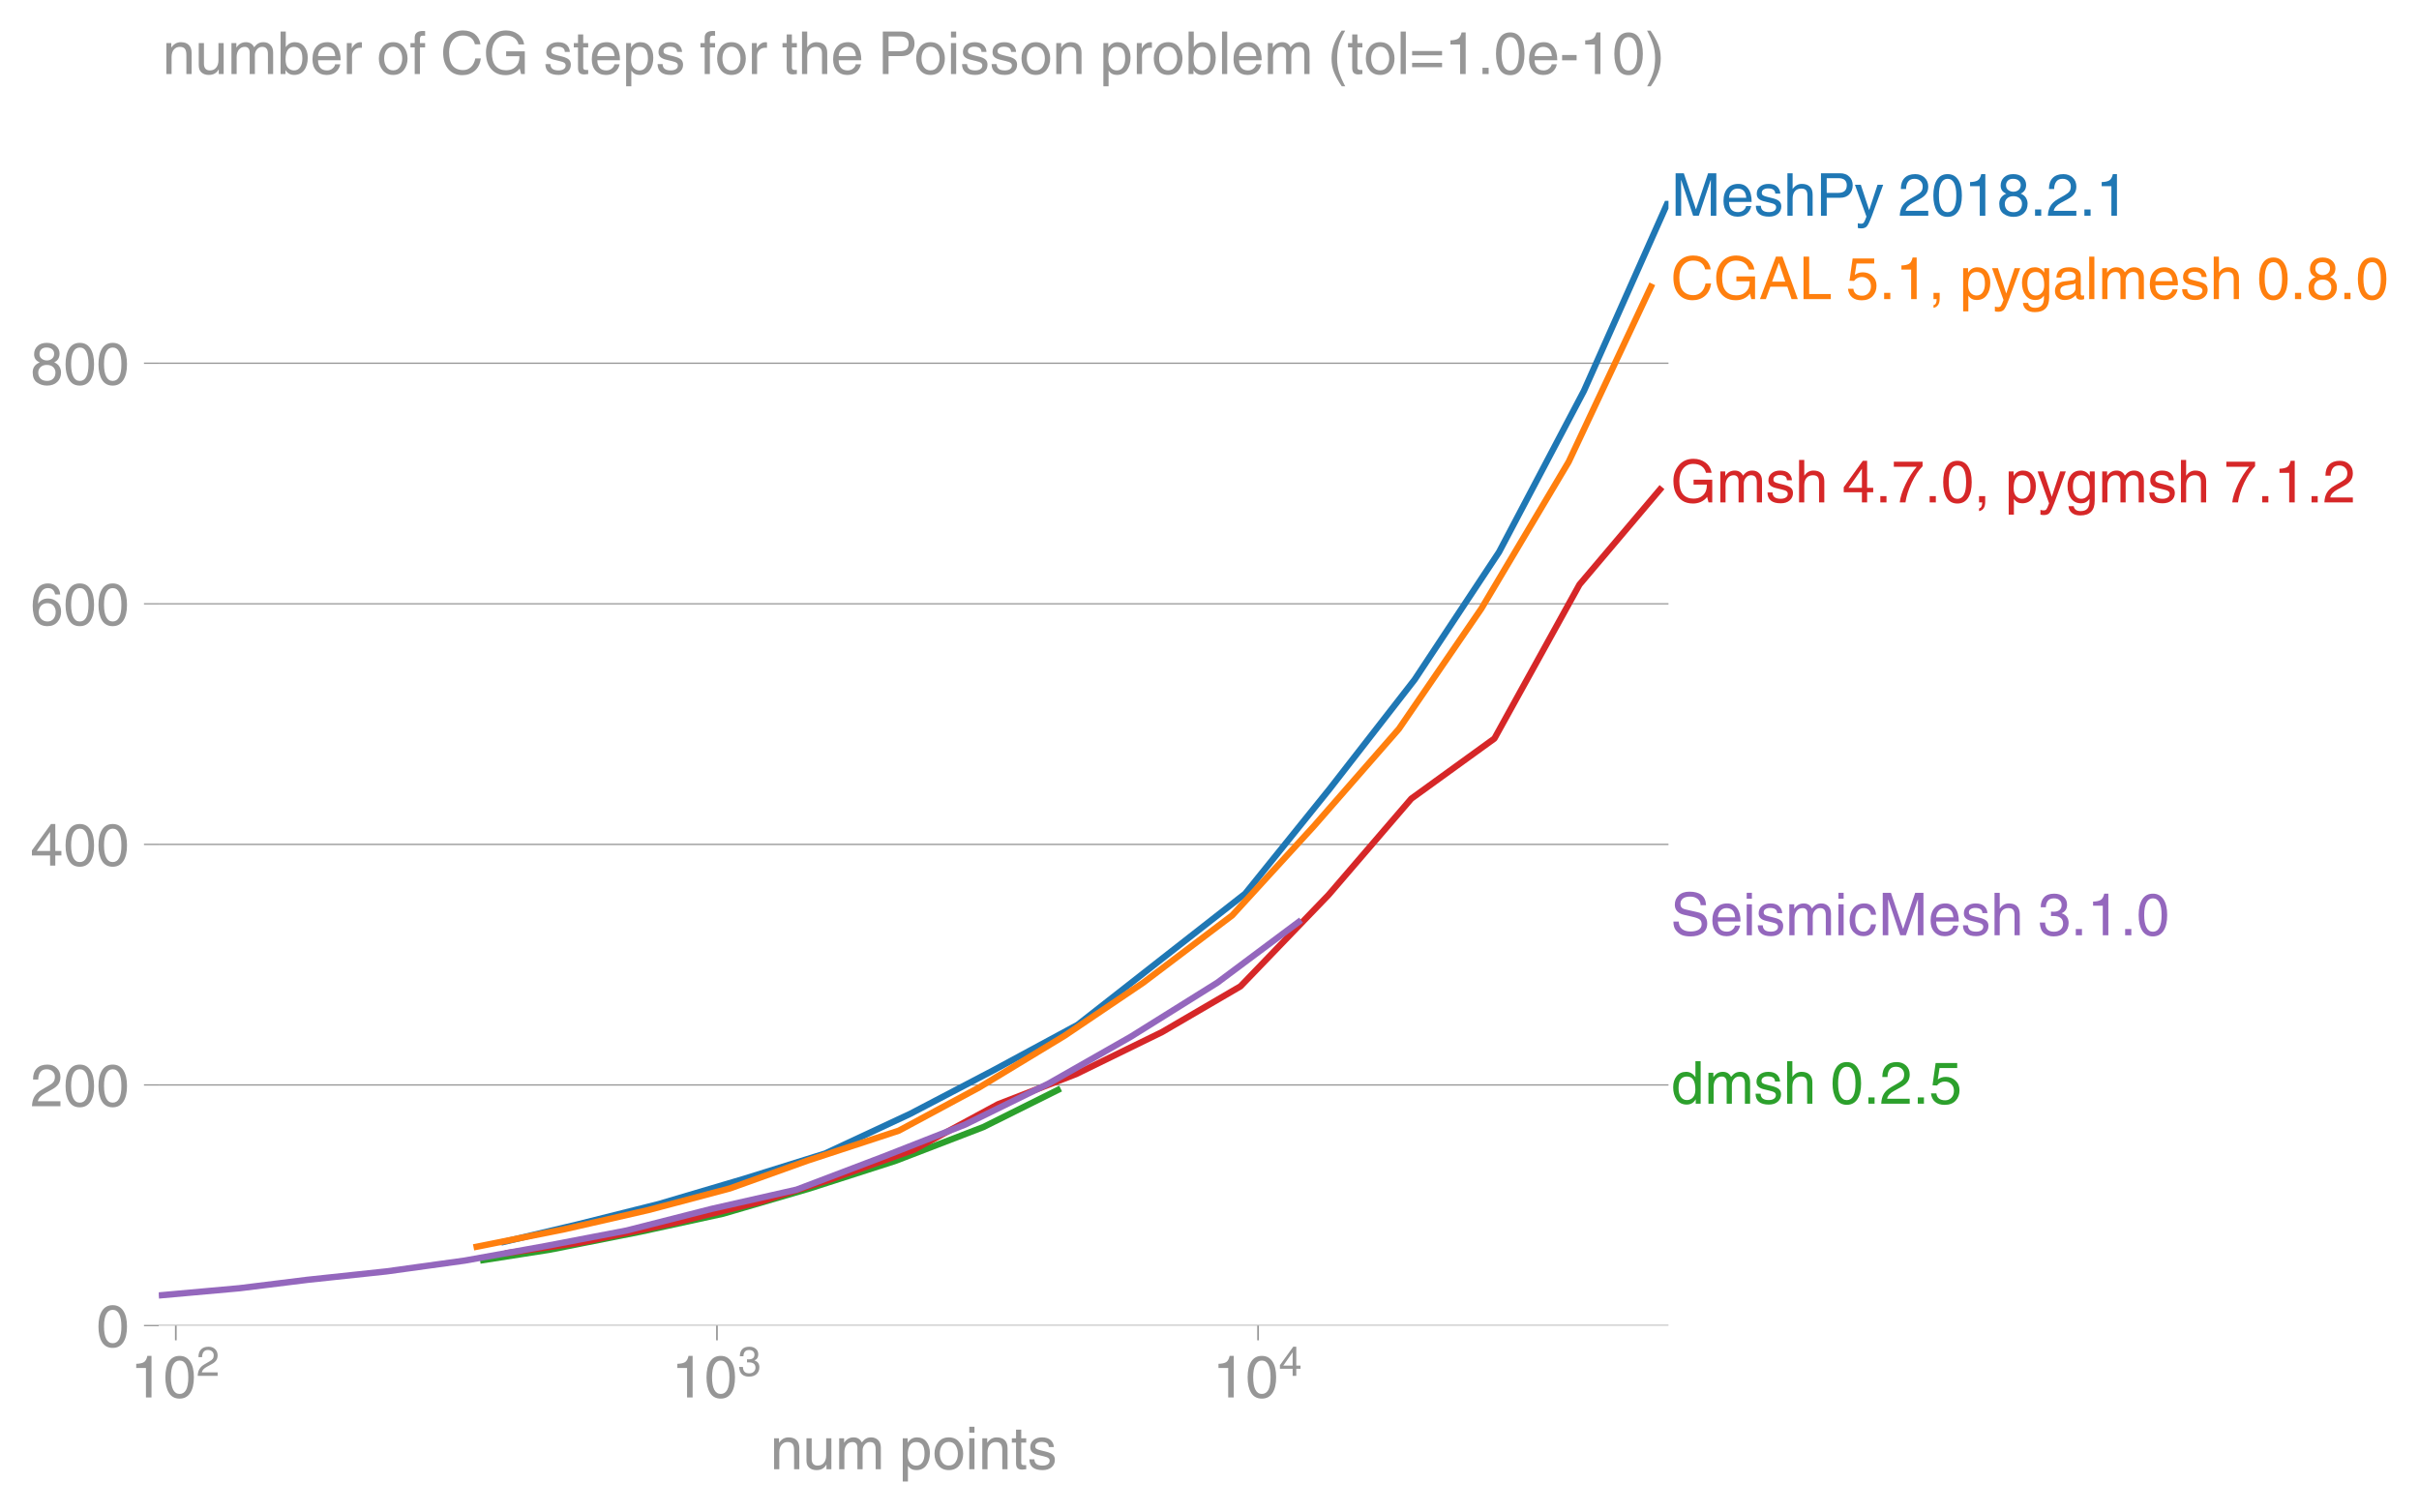
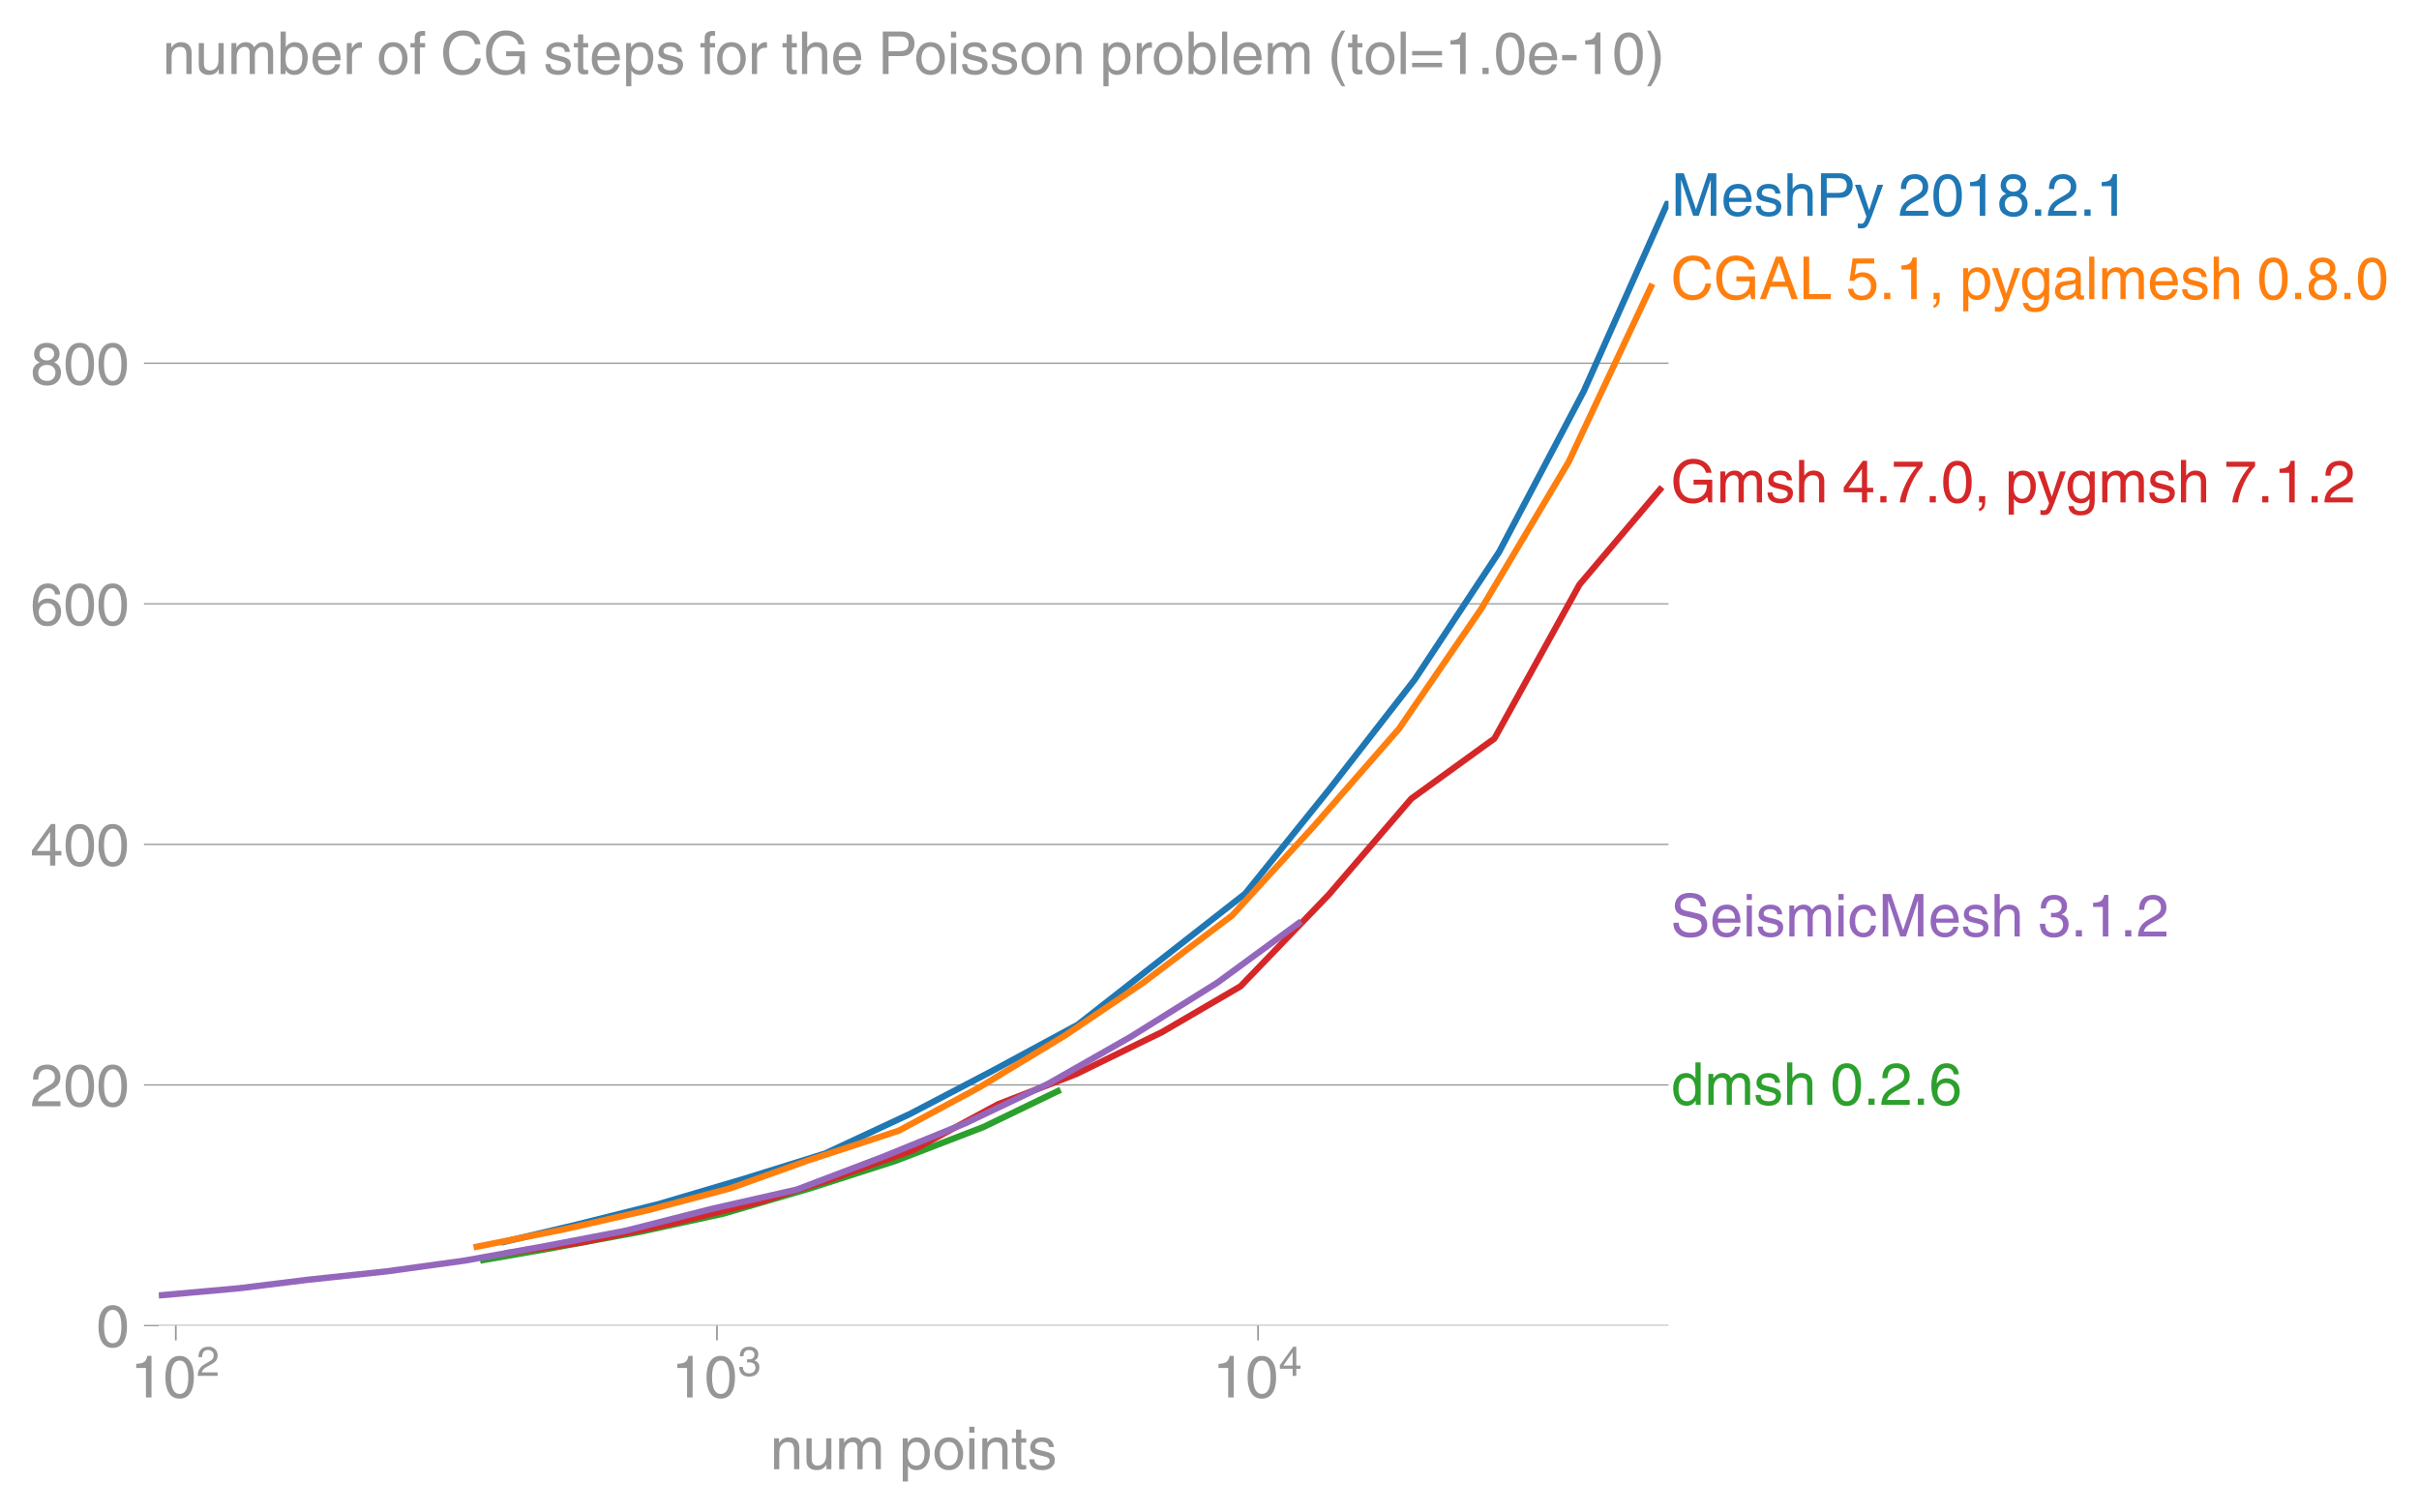
<svg xmlns="http://www.w3.org/2000/svg" xmlns:xlink="http://www.w3.org/1999/xlink" height="476.965" viewBox="0 0 572.211 357.724" width="762.948">
  <defs>
    <style>*{stroke-linecap:butt;stroke-linejoin:round}</style>
  </defs>
  <g id="figure_1">
    <path d="M0 357.724h572.211V0H0z" fill="none" id="patch_1" />
    <g id="axes_1">
      <path d="M37.556 313.628h357.12V47.516H37.556z" fill="none" id="patch_2" />
      <g id="matplotlib.axis_1">
        <g id="xtick_1">
          <g id="line2d_1">
            <defs>
-               <path d="M0 0v3.5" id="m627e056027" stroke="#969696" stroke-width=".4" />
-             </defs>
-             <use x="41.59" xlink:href="#m627e056027" y="313.628" fill="#969696" stroke="#969696" stroke-width=".4" />
+               <path d="M0 0v3.5" id="me137a6d085" stroke="#969696" stroke-width=".4" />
+             </defs>
+             <use x="41.59" xlink:href="#me137a6d085" y="313.628" fill="#969696" stroke="#969696" stroke-width=".4" />
          </g>
          <g transform="matrix(.14 0 0 -.14 30.81 330.678)" fill="#969696" id="text_1">
            <defs>
              <path d="M35.89 0h-9.374v49.906H10.109v6.985q8.594.28 12.782 2.75Q27.094 62.109 29 70.313h6.89z" id="HelveticaWorld-Regular-49" />
              <path d="M42.484 34.188q0 14.109-3.734 21.156-3.734 7.062-10.969 7.062-7.078 0-10.89-7.062-3.797-7.047-3.797-21.157 0-13.671 3.75-20.937Q20.609 6 27.78 6q7.235 0 10.969 7 3.734 7.016 3.734 21.188zm9.422 0q0-17.297-6.25-26.704-6.25-9.39-17.875-9.39-12.062 0-18.062 9.734-6 9.75-6 26.36 0 17.03 6.14 26.578 6.157 9.547 17.922 9.547 11.625 0 17.875-9.5t6.25-26.626z" id="HelveticaWorld-Regular-48" />
              <path d="M4.39 45.125q0 12.39 6.391 18.781 6.406 6.407 17.938 6.407 9.656 0 15.812-5.86 6.157-5.86 6.157-15.14 0-7.22-3.547-12.188-3.532-4.953-10.422-8.703l-12.11-6.64Q13.922 15.921 12.5 8.296h38.188V0H2.593q.39 9.906 4.297 16.5 3.906 6.594 12.203 11.375l12.593 7.328q5.032 2.89 7.329 5.984 2.297 3.094 2.297 8.516 0 5.375-3.766 9.031-3.75 3.672-10.156 3.672-7.078 0-10.594-4.672-3.516-4.656-3.61-12.609z" id="HelveticaWorld-Regular-50" />
            </defs>
            <use transform="translate(0 .173)" xlink:href="#HelveticaWorld-Regular-49" />
            <use transform="translate(55.615 .173)" xlink:href="#HelveticaWorld-Regular-48" />
            <use transform="matrix(.7 0 0 .7 112.146 36.781)" xlink:href="#HelveticaWorld-Regular-50" />
          </g>
        </g>
        <g id="xtick_2">
-           <use x="169.593" xlink:href="#m627e056027" y="313.628" fill="#969696" stroke="#969696" stroke-width=".4" id="line2d_2" />
+           <use x="169.593" xlink:href="#me137a6d085" y="313.628" fill="#969696" stroke="#969696" stroke-width=".4" id="line2d_2" />
          <g transform="matrix(.14 0 0 -.14 158.813 330.678)" fill="#969696" id="text_2">
            <defs>
              <path d="M22.406 39.984q2.203-.187 4.594-.187 6.203 0 9.781 2.86 3.594 2.859 3.594 8.656 0 4.687-3.344 7.89-3.343 3.203-9.64 3.203-6.985 0-10.235-4.11-3.234-4.093-3.437-10.983h-8.64q0 10.984 5.765 16.984 5.765 6.016 16.937 6.016 9.922 0 15.828-5.11 5.907-5.094 5.907-13.39 0-10.704-9.032-14.5v-.204q11.72-4 11.72-16.406 0-9.906-6.595-16.265-6.593-6.344-18.703-6.344-9.906 0-16.312 5.203Q4.204 8.5 3.422 21.484H12.5q.203-8.109 4-11.797Q20.313 6 27.484 6q6.938 0 11.141 3.86 4.203 3.859 4.203 9.718 0 6.406-4.016 9.672-4 3.266-12.39 3.266-2 0-4.016-.094z" id="HelveticaWorld-Regular-51" />
            </defs>
            <use transform="translate(0 .173)" xlink:href="#HelveticaWorld-Regular-49" />
            <use transform="translate(55.615 .173)" xlink:href="#HelveticaWorld-Regular-48" />
            <use transform="matrix(.7 0 0 .7 112.146 36.781)" xlink:href="#HelveticaWorld-Regular-51" />
          </g>
        </g>
        <g id="xtick_3">
-           <use x="297.596" xlink:href="#m627e056027" y="313.628" fill="#969696" stroke="#969696" stroke-width=".4" id="line2d_3" />
+           <use x="297.596" xlink:href="#me137a6d085" y="313.628" fill="#969696" stroke="#969696" stroke-width=".4" id="line2d_3" />
          <g transform="matrix(.14 0 0 -.14 286.816 330.678)" fill="#969696" id="text_3">
            <defs>
              <path d="M10.594 24.703h22.61v31.89h-.188zM42 17.093V0h-8.797v17.094H2.484v8.593L34.72 70.314H42v-45.61h10.297v-7.61z" id="HelveticaWorld-Regular-52" />
            </defs>
            <use transform="translate(0 .173)" xlink:href="#HelveticaWorld-Regular-49" />
            <use transform="translate(55.615 .173)" xlink:href="#HelveticaWorld-Regular-48" />
            <use transform="matrix(.7 0 0 .7 112.146 36.781)" xlink:href="#HelveticaWorld-Regular-52" />
          </g>
        </g>
        <g transform="matrix(.14 0 0 -.14 182.189 347.625)" fill="#969696" id="text_4">
          <defs>
            <path d="M49.219 0h-8.844v32.172q0 7.422-2.594 10.578-2.578 3.156-8.578 3.156-5.906 0-9.875-4.5-3.953-4.484-3.953-12.89V0H6.594v52.297h8.297v-7.375h.203q6.203 8.89 15.812 8.89 8.89 0 13.594-4.718 4.719-4.703 4.719-13.5z" id="HelveticaWorld-Regular-110" />
            <path d="M6.11 52.297h8.78V17.578q0-5.765 2.61-8.625Q20.125 6.11 25 6.11q6.781 0 10.594 4.797 3.812 4.813 3.812 12.578v28.813h8.782V0H39.89v7.625l-.188.188q-4.984-9.329-16.61-9.329-7.515 0-12.25 4.094Q6.11 6.688 6.11 14.703z" id="HelveticaWorld-Regular-117" />
            <path d="M6.594 52.297h8.297v-7.375h.203q5.906 8.89 15.812 8.89 9.813 0 13.922-8.5 3.75 4.594 7.266 6.547 3.515 1.953 8.703 1.953 6.781 0 11.484-4.453Q77 44.922 77 36.187V0h-8.781v33.797q0 6.094-2.297 9.094-2.297 3.015-7.422 3.015-5.172 0-8.75-4.203-3.563-4.203-3.563-9.812V0h-8.78v36.188q0 4.53-2.11 7.124-2.094 2.594-6.094 2.594-6.297 0-10.062-4.687-3.766-4.688-3.766-12.703V0H6.594z" id="HelveticaWorld-Regular-109" />
            <path d="M14.984 23.688q0-8.407 4.094-13 4.11-4.579 10.219-4.579 6.687 0 10.39 5.438 3.72 5.453 3.72 14.765 0 10.22-3.563 14.907-3.563 4.687-10.735 4.687-6.984 0-10.562-5.5-3.563-5.5-3.563-16.718zm-8.39 28.609h8.297v-7.375h.203q5.61 8.89 15.625 8.89 10.11 0 15.937-7.359 5.828-7.344 5.828-18.766 0-12.796-5.953-21Q40.578-1.515 29.5-1.515q-9.094 0-13.922 7.032h-.203v-26.22H6.594z" id="HelveticaWorld-Regular-112" />
            <path d="M12.703 26.219q0-8.735 3.953-14.375 3.953-5.64 11.219-5.64 7.531 0 11.438 5.905 3.906 5.907 3.906 14.11 0 8.297-3.907 14.078-3.906 5.797-11.437 5.797-6.969 0-11.078-5.453-4.094-5.438-4.094-14.422zm-8.984 0q0 11.672 6.484 19.625 6.5 7.968 17.672 7.968 11.438 0 17.875-8.062 6.453-8.047 6.453-19.531 0-11.516-6.406-19.625-6.39-8.11-17.922-8.11-11.078 0-17.625 7.86-6.531 7.86-6.531 19.875z" id="HelveticaWorld-Regular-111" />
            <path d="M6.594 61.813v9.968h8.781v-9.969zM15.375 0H6.594v52.297h8.781z" id="HelveticaWorld-Regular-105" />
            <path d="M17.188 45.016V10.984q0-2 1.093-3.046 1.11-1.047 3.938-1.047h3.375V0Q20.797-.688 19-.688q-5.516 0-8.063 2.641-2.53 2.64-2.53 8.547v34.516H1.311v7.28h7.094v14.595h8.781V52.297h8.407v-7.281z" id="HelveticaWorld-Regular-116" />
            <path d="M36.078 37.406q-.187 4.688-3.344 6.735-3.14 2.047-9.047 2.047-4.296 0-7.359-1.907-3.047-1.89-3.047-5.468 0-2.829 1.797-4.172 1.813-1.344 7.828-2.86l8.688-2.187q7.906-2 11.297-5.11 3.406-3.093 3.406-8.656 0-7.719-5.64-12.531-5.641-4.813-15.063-4.813-11 0-16.64 4.563-5.626 4.578-5.735 13.75h8.5q.203-5.422 3.594-8.063 3.39-2.625 10.171-2.625 5.516 0 8.766 2.188 3.25 2.203 3.25 6.11 0 2.78-2.11 4.437-2.093 1.672-8.296 3.078l-10.203 2.5q-6.203 1.562-9.157 4.656-2.953 3.094-2.953 8.031 0 7.72 5.516 12.203 5.531 4.5 14.406 4.5 9.485 0 14.531-4.624 5.047-4.61 5.344-11.782z" id="HelveticaWorld-Regular-115" />
          </defs>
          <use xlink:href="#HelveticaWorld-Regular-110" />
          <use x="55.176" xlink:href="#HelveticaWorld-Regular-117" />
          <use x="109.961" xlink:href="#HelveticaWorld-Regular-109" />
          <use x="192.969" xlink:href="#HelveticaWorld-Regular-32" />
          <use x="217.383" xlink:href="#HelveticaWorld-Regular-112" />
          <use x="273.877" xlink:href="#HelveticaWorld-Regular-111" />
          <use x="329.785" xlink:href="#HelveticaWorld-Regular-105" />
          <use x="351.807" xlink:href="#HelveticaWorld-Regular-110" />
          <use x="406.982" xlink:href="#HelveticaWorld-Regular-116" />
          <use x="434.668" xlink:href="#HelveticaWorld-Regular-115" />
        </g>
      </g>
      <g id="matplotlib.axis_2">
        <g id="ytick_1">
-           <path clip-path="url(#p56f71d449b)" d="M37.556 313.628h357.12" fill="none" stroke="#969696" stroke-linecap="square" stroke-width=".3" id="line2d_4" />
+           <path clip-path="url(#pdb34159677)" d="M37.556 313.628h357.12" fill="none" stroke="#969696" stroke-linecap="square" stroke-width=".3" id="line2d_4" />
          <g id="line2d_5">
            <defs>
-               <path d="M0 0h-3.5" id="m854cec6a07" stroke="#969696" stroke-width=".3" />
-             </defs>
-             <use x="37.556" xlink:href="#m854cec6a07" y="313.628" fill="#969696" stroke="#969696" stroke-width=".3" />
+               <path d="M0 0h-3.5" id="m86b22b69e0" stroke="#969696" stroke-width=".3" />
+             </defs>
+             <use x="37.556" xlink:href="#m86b22b69e0" y="313.628" fill="#969696" stroke="#969696" stroke-width=".3" />
          </g>
          <use xlink:href="#HelveticaWorld-Regular-48" transform="matrix(.14 0 0 -.14 22.77 318.653)" fill="#969696" id="text_5" />
        </g>
        <g id="ytick_2">
-           <path clip-path="url(#p56f71d449b)" d="M37.556 256.706h357.12" fill="none" stroke="#969696" stroke-linecap="square" stroke-width=".3" id="line2d_6" />
-           <use x="37.556" xlink:href="#m854cec6a07" y="256.706" fill="#969696" stroke="#969696" stroke-width=".3" id="line2d_7" />
+           <path clip-path="url(#pdb34159677)" d="M37.556 256.706h357.12" fill="none" stroke="#969696" stroke-linecap="square" stroke-width=".3" id="line2d_6" />
+           <use x="37.556" xlink:href="#m86b22b69e0" y="256.706" fill="#969696" stroke="#969696" stroke-width=".3" id="line2d_7" />
          <g transform="matrix(.14 0 0 -.14 7.2 261.73)" fill="#969696" id="text_6">
            <use xlink:href="#HelveticaWorld-Regular-50" />
            <use x="55.615" xlink:href="#HelveticaWorld-Regular-48" />
            <use x="111.23" xlink:href="#HelveticaWorld-Regular-48" />
          </g>
        </g>
        <g id="ytick_3">
-           <path clip-path="url(#p56f71d449b)" d="M37.556 199.784h357.12" fill="none" stroke="#969696" stroke-linecap="square" stroke-width=".3" id="line2d_8" />
-           <use x="37.556" xlink:href="#m854cec6a07" y="199.784" fill="#969696" stroke="#969696" stroke-width=".3" id="line2d_9" />
+           <path clip-path="url(#pdb34159677)" d="M37.556 199.784h357.12" fill="none" stroke="#969696" stroke-linecap="square" stroke-width=".3" id="line2d_8" />
+           <use x="37.556" xlink:href="#m86b22b69e0" y="199.784" fill="#969696" stroke="#969696" stroke-width=".3" id="line2d_9" />
          <g transform="matrix(.14 0 0 -.14 7.2 204.808)" fill="#969696" id="text_7">
            <use xlink:href="#HelveticaWorld-Regular-52" />
            <use x="55.615" xlink:href="#HelveticaWorld-Regular-48" />
            <use x="111.23" xlink:href="#HelveticaWorld-Regular-48" />
          </g>
        </g>
        <g id="ytick_4">
-           <path clip-path="url(#p56f71d449b)" d="M37.556 142.861h357.12" fill="none" stroke="#969696" stroke-linecap="square" stroke-width=".3" id="line2d_10" />
-           <use x="37.556" xlink:href="#m854cec6a07" y="142.861" fill="#969696" stroke="#969696" stroke-width=".3" id="line2d_11" />
+           <path clip-path="url(#pdb34159677)" d="M37.556 142.861h357.12" fill="none" stroke="#969696" stroke-linecap="square" stroke-width=".3" id="line2d_10" />
+           <use x="37.556" xlink:href="#m86b22b69e0" y="142.861" fill="#969696" stroke="#969696" stroke-width=".3" id="line2d_11" />
          <g transform="matrix(.14 0 0 -.14 7.2 147.886)" fill="#969696" id="text_8">
            <defs>
              <path d="M14.11 21.578q0-6.875 4.093-11.234Q22.313 6 28.906 6q6.297 0 10.032 4.438 3.734 4.453 3.734 11.687 0 6.297-3.688 10.547-3.687 4.25-10.468 4.25-6.594 0-10.5-4.156-3.907-4.157-3.907-11.188zM41.702 51.61q-.984 5.375-3.984 8.078-3 2.72-8.125 2.72-8.11 0-12.36-7.923-4.25-7.906-4.343-18.109l.203-.188q5.61 8.641 16.687 8.641 8.844 0 15.438-5.86 6.593-5.859 6.593-16.452 0-10.5-6.25-17.47-6.25-6.952-16.843-6.952-12.219 0-18.563 8.687-6.344 8.703-6.344 25.938 0 16.593 6.485 27.093 6.5 10.5 19.484 10.5 8.407 0 14.219-5.015 5.813-5 6.297-13.688z" id="HelveticaWorld-Regular-54" />
            </defs>
            <use xlink:href="#HelveticaWorld-Regular-54" />
            <use x="55.615" xlink:href="#HelveticaWorld-Regular-48" />
            <use x="111.23" xlink:href="#HelveticaWorld-Regular-48" />
          </g>
        </g>
        <g id="ytick_5">
-           <path clip-path="url(#p56f71d449b)" d="M37.556 85.939h357.12" fill="none" stroke="#969696" stroke-linecap="square" stroke-width=".3" id="line2d_12" />
-           <use x="37.556" xlink:href="#m854cec6a07" y="85.939" fill="#969696" stroke="#969696" stroke-width=".3" id="line2d_13" />
+           <path clip-path="url(#pdb34159677)" d="M37.556 85.939h357.12" fill="none" stroke="#969696" stroke-linecap="square" stroke-width=".3" id="line2d_12" />
+           <use x="37.556" xlink:href="#m86b22b69e0" y="85.939" fill="#969696" stroke="#969696" stroke-width=".3" id="line2d_13" />
          <g transform="matrix(.14 0 0 -.14 7.2 90.964)" fill="#969696" id="text_9">
            <defs>
              <path d="M27.594 40.578q5.422 0 8.953 3.094 3.547 3.11 3.547 8.234 0 4.594-3.407 7.547-3.39 2.953-9.687 2.953-5.61 0-8.672-3.11-3.047-3.093-3.047-7.874 0-5.125 3.813-7.984 3.812-2.86 8.5-2.86zm.093-7.562q-6.78 0-10.64-3.766-3.86-3.766-3.86-9.234 0-6.297 3.907-10.157Q21 6 28.219 6q6.406 0 10.234 3.86 3.828 3.859 3.828 10.265 0 5.469-3.828 9.172-3.828 3.719-10.766 3.719zM49.22 52.203q0-10.594-9.032-14.797 6.204-2.781 8.86-7.36 2.656-4.562 2.656-9.733 0-10.016-6.453-16.125-6.438-6.094-17.375-6.094-9.563 0-16.813 5.25-7.25 5.25-7.25 17.062 0 11.922 11.907 16.907-9.516 3.796-9.516 13.671 0 8.297 5.64 13.813 5.641 5.516 15.641 5.516 10.016 0 15.875-5.204 5.86-5.203 5.86-12.906z" id="HelveticaWorld-Regular-56" />
            </defs>
            <use xlink:href="#HelveticaWorld-Regular-56" />
            <use x="55.615" xlink:href="#HelveticaWorld-Regular-48" />
            <use x="111.23" xlink:href="#HelveticaWorld-Regular-48" />
          </g>
        </g>
      </g>
-       <path clip-path="url(#p56f71d449b)" d="M113.565 298.26l16.372-2.562 21.548-4.27 19.59-4.269 20.462-5.976 20.35-6.547 20.727-7.969 18.271-9.107" fill="none" stroke="#2ca02c" stroke-linecap="square" stroke-width="1.5" id="line2d_14" />
-       <path clip-path="url(#p56f71d449b)" d="M118.516 293.99l18.045-4.27 19.291-4.838 20.19-5.976 19.155-5.977 20.115-9.392 19.58-10.246 20.03-10.816 19.978-15.653 19.64-15.37 19.957-24.76 20.144-25.9 19.958-30.17 20.076-38.137 20-44.969" fill="none" stroke="#1f77b4" stroke-linecap="square" stroke-width="1.5" id="line2d_15" />
-       <path clip-path="url(#p56f71d449b)" d="M112.021 295.128l21.433-4.269 19.924-4.553 19.297-5.123 18.26-6.547 21.675-7.115 19.048-10.246 20.21-12.238 18.55-12.523 21.067-15.938 19.267-21.062 20.155-23.053L350.414 144l20.652-34.723 19.786-42.123" fill="none" stroke="#ff7f0e" stroke-linecap="square" stroke-width="1.5" id="line2d_16" />
-       <path clip-path="url(#p56f71d449b)" d="M119.483 296.552l17.877-2.562 21.74-4.554 20.814-5.123 16.153-5.123 20.021-7.115 20.028-10.815 18.409-7.116 20.375-9.961 18.536-10.815 20.83-21.63 19.576-22.77 19.663-14.23 20.123-36.43 19.513-23.054" fill="none" stroke="#d62728" stroke-linecap="square" stroke-width="1.5" id="line2d_17" />
-       <path clip-path="url(#p56f71d449b)" d="M37.556 306.513l19.045-1.708 16.099-1.992 18.705-1.992 18.542-2.562 18.96-3.415 19.328-3.7 20.121-5.123 20.1-4.554 20.223-7.684 19.582-7.685 19.702-9.677 19.485-11.1 20.502-12.807 19.814-14.8" fill="none" stroke="#9467bd" stroke-linecap="square" stroke-width="1.5" id="line2d_18" />
-       <g transform="matrix(.14 0 0 -.14 395.228 261.135)" fill="#2ca02c" id="text_10">
+       <path clip-path="url(#pdb34159677)" d="M113.565 298.26l16.372-2.847 21.548-3.984 19.59-4.27 20.462-5.976 20.35-6.547 20.727-7.969 18.271-8.823" fill="none" stroke="#2ca02c" stroke-linecap="square" stroke-width="1.5" id="line2d_14" />
+       <path clip-path="url(#pdb34159677)" d="M118.516 293.99l18.045-4.27 19.291-4.838 20.19-5.976 19.155-5.977 20.115-9.392 19.58-10.246 20.03-10.816 19.978-15.653 19.64-15.37 19.957-24.76 20.144-25.9 19.958-30.17 20.076-38.137 20-44.969" fill="none" stroke="#1f77b4" stroke-linecap="square" stroke-width="1.5" id="line2d_15" />
+       <path clip-path="url(#pdb34159677)" d="M112.021 295.128l21.433-4.269 19.924-4.553 19.297-5.123 18.26-6.547 21.675-7.115 19.048-10.246 20.21-12.238 18.55-12.523 21.067-15.938 19.267-21.062 20.155-23.053L350.414 144l20.652-34.723 19.786-42.123" fill="none" stroke="#ff7f0e" stroke-linecap="square" stroke-width="1.5" id="line2d_16" />
+       <path clip-path="url(#pdb34159677)" d="M119.483 296.552l17.877-2.562 21.74-4.554 20.814-5.123 16.153-5.123 20.021-7.115 20.028-10.815 18.409-7.116 20.375-9.961 18.536-10.815 20.83-21.63 19.576-22.77 19.663-14.23 20.123-36.43 19.513-23.054" fill="none" stroke="#d62728" stroke-linecap="square" stroke-width="1.5" id="line2d_17" />
+       <path clip-path="url(#pdb34159677)" d="M37.556 306.513l19.045-1.708 16.099-1.992 18.705-1.992 18.542-2.562 18.96-3.415 19.328-3.7 20.121-5.123 20.1-4.554 20.223-7.684 19.582-7.97 19.702-9.392 19.485-11.1 20.502-12.807 19.814-14.515" fill="none" stroke="#9467bd" stroke-linecap="square" stroke-width="1.5" id="line2d_18" />
+       <g transform="matrix(.14 0 0 -.14 395.228 261.42)" fill="#2ca02c" id="text_10">
        <defs>
          <path d="M13.094 26.313q0-9.704 3.844-14.954 3.859-5.25 10.265-5.25 6.094 0 10.188 4.485 4.109 4.5 4.109 13.094 0 11.03-3.5 16.625-3.484 5.593-10.61 5.593-6.78 0-10.546-4.453-3.75-4.437-3.75-15.14zM50.39 0h-8.297v7.172h-.203q-4.97-8.688-15.078-8.688-10.891 0-16.86 8.297Q4 15.094 4 27.688q0 11.625 5.906 18.875 5.922 7.25 15.875 7.25 9.813 0 15.625-8.891l.203.594V71.78h8.782z" id="HelveticaWorld-Regular-100" />
          <path d="M49.219 0h-8.844v34.188q0 6.296-2.438 9-2.437 2.718-7.953 2.718-6.797 0-10.703-4.406-3.906-4.39-3.906-12.984V0H6.594v71.781h8.781V45.312h.203q6 8.5 15.328 8.5 8.594 0 13.453-4.5 4.86-4.484 4.86-13.718z" id="HelveticaWorld-Regular-104" />
          <path d="M19.094 0H8.687v10.594h10.407z" id="HelveticaWorld-Regular-46" />
-           <path d="M14.703 40.922q5.813 4.39 13.625 4.39 9.469 0 16.281-6.296 6.813-6.297 6.813-16.22 0-10.78-6.578-17.796-6.563-7-18.422-7-10.313 0-16.266 5.047Q4.203 8.109 3.22 17.39h9.094q.671-5.672 4.437-8.672 3.766-3 10.453-3 6.485 0 10.64 4.484Q42 14.703 42 21.688q0 7.125-4.36 11.421-4.343 4.297-11.218 4.297-7.813 0-13.047-6.687l-7.563.39 5.266 37.594h36.438v-8.5H17.672z" id="HelveticaWorld-Regular-53" />
        </defs>
        <use xlink:href="#HelveticaWorld-Regular-100" />
        <use x="56.982" xlink:href="#HelveticaWorld-Regular-109" />
        <use x="139.99" xlink:href="#HelveticaWorld-Regular-115" />
        <use x="189.99" xlink:href="#HelveticaWorld-Regular-104" />
        <use x="245.166" xlink:href="#HelveticaWorld-Regular-32" />
        <use x="269.58" xlink:href="#HelveticaWorld-Regular-48" />
        <use x="325.195" xlink:href="#HelveticaWorld-Regular-46" />
        <use x="352.979" xlink:href="#HelveticaWorld-Regular-50" />
        <use x="408.594" xlink:href="#HelveticaWorld-Regular-46" />
-         <use x="436.377" xlink:href="#HelveticaWorld-Regular-53" />
+         <use x="436.377" xlink:href="#HelveticaWorld-Regular-54" />
      </g>
      <g transform="matrix(.14 0 0 -.14 395.228 51.044)" fill="#1f77b4" id="text_11">
        <defs>
          <path d="M67.484 0v42.39q0 .829.094 8.126t.094 9.78h-.281L47.312 0h-9.609L17.578 60.203h-.297q0-3.61.094-10.297.11-6.687.11-7.515V0H8.108v71.781h13.86L42.39 11.078h.28l20.313 60.703h13.922V0z" id="HelveticaWorld-Regular-77" />
          <path d="M42.484 30.328q-.687 8.485-4.5 12.031-3.797 3.547-10.109 3.547-6.39 0-10.328-4.5-3.922-4.484-4.172-11.078zm8.391-13.922q-1.453-8.11-7.953-13.422-5.719-4.5-15.047-4.593-10.984.093-17.438 7.203Q4 12.704 4 24.704q0 13.78 6.64 21.437 6.641 7.672 18.47 7.672 10.593 0 16.546-7.922 5.953-7.907 5.953-22.594H13.375q0-8.203 3.813-12.703Q21 6.109 28.608 6.109q5.375 0 9.235 3.235 3.86 3.25 4.25 7.062z" id="HelveticaWorld-Regular-101" />
          <path d="M17.828 38.625H37.11q7.282 0 10.938 3.188 3.656 3.203 3.656 9.703 0 5.812-3.516 8.89-3.515 3.078-10.687 3.078H17.828zm0-38.625H8.11v71.781h32.266q9.625 0 15.484-5.594 5.86-5.593 5.86-14.578 0-9.328-5.672-15.312-5.656-5.969-15.672-5.969H17.828z" id="HelveticaWorld-Regular-80" />
          <path d="M39.016 52.297h9.562L29.891.984q-.5-1.375-.985-2.593-4.25-11.329-7.328-15.547-3.078-4.235-9.953-4.235-3.61 0-5.906.782v8.015q2.484-.89 5.468-.89 3.22 0 4.704 2.03 1.5 2.032 4.421 9.938L.875 52.297h9.922L24.812 9.719H25z" id="HelveticaWorld-Regular-121" />
        </defs>
        <use xlink:href="#HelveticaWorld-Regular-77" />
        <use x="85.01" xlink:href="#HelveticaWorld-Regular-101" />
        <use x="140.43" xlink:href="#HelveticaWorld-Regular-115" />
        <use x="190.43" xlink:href="#HelveticaWorld-Regular-104" />
        <use x="245.605" xlink:href="#HelveticaWorld-Regular-80" />
        <use x="310.254" xlink:href="#HelveticaWorld-Regular-121" />
        <use x="359.863" xlink:href="#HelveticaWorld-Regular-32" />
        <use x="384.277" xlink:href="#HelveticaWorld-Regular-50" />
        <use x="439.893" xlink:href="#HelveticaWorld-Regular-48" />
        <use x="495.508" xlink:href="#HelveticaWorld-Regular-49" />
        <use x="551.123" xlink:href="#HelveticaWorld-Regular-56" />
        <use x="606.738" xlink:href="#HelveticaWorld-Regular-46" />
        <use x="634.521" xlink:href="#HelveticaWorld-Regular-50" />
        <use x="690.137" xlink:href="#HelveticaWorld-Regular-46" />
        <use x="717.92" xlink:href="#HelveticaWorld-Regular-49" />
      </g>
      <g transform="matrix(.14 0 0 -.14 395.228 70.771)" fill="#ff7f0e" id="text_12">
        <defs>
          <path d="M58.016 50.203q-1.625 7.313-6.782 11.094-5.14 3.797-13.343 3.797-10.594 0-17.047-7.703-6.438-7.688-6.438-20.766 0-15.14 6.094-22.547 6.11-7.39 17.688-7.39 7.609 0 13.093 5.046 5.5 5.063 7.407 14.688h9.421Q66.22 12.594 57.625 5.344t-20.906-7.25q-14.703 0-23.516 10.11Q4.391 18.311 4.391 36.28q0 17.328 9.203 27.36 9.203 10.047 24.297 10.047 12.5 0 20.265-6.454 7.766-6.437 9.235-17.03z" id="HelveticaWorld-Regular-67" />
          <path d="M38.484 38.375h31.532V0h-6.297l-2.344 9.281Q56.781 3.421 50.578.75q-6.187-2.656-12.875-2.656-10.797 0-18.047 4.703-7.25 4.719-11.265 13.015-4 8.313-4 20.72 0 15.468 9.203 26.312 9.203 10.843 24.781 10.843 11.625 0 20.313-6.5Q67.39 60.688 68.796 50h-9.375q-1.703 7.078-7.219 11.078-5.516 4.016-14.312 4.016-10.594 0-17.047-7.985-6.438-7.984-6.438-21.125 0-15.28 6.39-22.437Q27.204 6.39 38.282 6.39q7.235 0 12.235 2.859 5 2.86 7.687 7.766 2.688 4.906 2.688 13.062H38.484z" id="HelveticaWorld-Regular-71" />
          <path d="M44 29.5L33.406 61.078h-.203L21.687 29.5zm-25.297-8.594L11.188 0h-9.97l27 71.781h10.985L65.187 0H54.594l-7.078 20.906z" id="HelveticaWorld-Regular-65" />
          <path d="M17.672 8.594h36.531V0H8.11v71.781h9.563z" id="HelveticaWorld-Regular-76" />
+           <path d="M14.703 40.922q5.813 4.39 13.625 4.39 9.469 0 16.281-6.296 6.813-6.297 6.813-16.22 0-10.78-6.578-17.796-6.563-7-18.422-7-10.313 0-16.266 5.047Q4.203 8.109 3.22 17.39h9.094q.671-5.672 4.437-8.672 3.766-3 10.453-3 6.485 0 10.64 4.484Q42 14.703 42 21.688q0 7.125-4.36 11.421-4.343 4.297-11.218 4.297-7.813 0-13.047-6.687l-7.563.39 5.266 37.594h36.438v-8.5H17.672z" id="HelveticaWorld-Regular-53" />
          <path d="M8.688 10.594h10.406V.78q0-7.422-3.078-11.172-3.078-3.765-7.328-4.312v4.594Q14.015-9.422 14.015 0H8.687z" id="HelveticaWorld-Regular-44" />
          <path d="M12.984 26.313q0-9.61 3.813-14.907Q20.609 6.11 27.094 6.11q6.312 0 10.312 4.579 4 4.593 4 13 0 11.03-3.5 16.625-3.484 5.593-10.61 5.593-7.171 0-10.75-4.765-3.562-4.766-3.562-14.828zM49.812 2.983q0-12.609-6.062-18.797-6.047-6.203-18.266-6.203-8.78 0-13.984 4.047Q6.297-13.922 5.516-6.39h8.796q.672-3.812 3.532-6.062 2.86-2.25 8.281-2.25 7.375 0 11.125 3.969 3.766 3.953 3.766 12.828v3.719h-.188q-4.937-7.329-13.922-7.329-11.187 0-17.093 8.25-5.907 8.25-5.907 20.953 0 11.625 5.953 18.875 5.97 7.25 15.829 7.25 9.906 0 15.625-8.89h.187v7.375h8.313z" id="HelveticaWorld-Regular-103" />
          <path d="M38.375 26.703q-.969-1.015-3.828-1.656-2.86-.625-10.672-1.656-5.766-.688-8.469-2.844-2.703-2.14-2.703-5.656 0-4.297 2.281-6.688 2.297-2.39 7.329-2.39 6.296 0 11.171 3.578 4.891 3.593 4.891 8.718zM6.203 36.375q.297 8.844 5.734 13.14 5.454 4.297 15.844 4.297 8.297 0 13.907-3.765 5.624-3.75 5.624-10.844V9.078Q47.313 6 50.094 6q1.125 0 2.89.39V0Q50.594-.984 48-.984q-4.5 0-6.703 1.921-2.188 1.938-2.281 6.047-7.516-8.5-18.891-8.5-7.422 0-11.922 4.204Q3.72 6.89 3.72 13.624q0 6.89 3.906 11.125Q11.531 29 19 29.89l15.516 1.891q4.203.64 4.203 6.203 0 4.11-3.047 6.297-3.047 2.203-9.25 2.203-5.516 0-8.485-2.437-2.953-2.438-3.53-7.672z" id="HelveticaWorld-Regular-97" />
          <path d="M15.375 0H6.594v71.781h8.781z" id="HelveticaWorld-Regular-108" />
        </defs>
        <use xlink:href="#HelveticaWorld-Regular-67" />
        <use x="72.314" xlink:href="#HelveticaWorld-Regular-71" />
        <use x="149.414" xlink:href="#HelveticaWorld-Regular-65" />
        <use x="216.113" xlink:href="#HelveticaWorld-Regular-76" />
        <use x="271.729" xlink:href="#HelveticaWorld-Regular-32" />
        <use x="296.143" xlink:href="#HelveticaWorld-Regular-53" />
        <use x="351.758" xlink:href="#HelveticaWorld-Regular-46" />
        <use x="379.541" xlink:href="#HelveticaWorld-Regular-49" />
        <use x="435.156" xlink:href="#HelveticaWorld-Regular-44" />
        <use x="462.939" xlink:href="#HelveticaWorld-Regular-32" />
        <use x="487.354" xlink:href="#HelveticaWorld-Regular-112" />
        <use x="541.848" xlink:href="#HelveticaWorld-Regular-121" />
        <use x="589.457" xlink:href="#HelveticaWorld-Regular-103" />
        <use x="645.365" xlink:href="#HelveticaWorld-Regular-97" />
        <use x="700.297" xlink:href="#HelveticaWorld-Regular-108" />
        <use x="722.318" xlink:href="#HelveticaWorld-Regular-109" />
        <use x="805.326" xlink:href="#HelveticaWorld-Regular-101" />
        <use x="860.746" xlink:href="#HelveticaWorld-Regular-115" />
        <use x="910.746" xlink:href="#HelveticaWorld-Regular-104" />
        <use x="965.922" xlink:href="#HelveticaWorld-Regular-32" />
        <use x="990.336" xlink:href="#HelveticaWorld-Regular-48" />
        <use x="1045.951" xlink:href="#HelveticaWorld-Regular-46" />
        <use x="1073.734" xlink:href="#HelveticaWorld-Regular-56" />
        <use x="1129.35" xlink:href="#HelveticaWorld-Regular-46" />
        <use x="1157.133" xlink:href="#HelveticaWorld-Regular-48" />
      </g>
      <g transform="matrix(.14 0 0 -.14 395.228 118.87)" fill="#d62728" id="text_13">
        <defs>
          <path d="M3.719 68.797h48.578v-7.719Q42.28 50.875 33.984 33.484 25.687 16.11 23.391 0h-9.672q1.469 13.281 9.719 30.531 8.25 17.266 18.953 29.672H3.719z" id="HelveticaWorld-Regular-55" />
        </defs>
        <use xlink:href="#HelveticaWorld-Regular-71" />
        <use x="77.1" xlink:href="#HelveticaWorld-Regular-109" />
        <use x="160.107" xlink:href="#HelveticaWorld-Regular-115" />
        <use x="210.107" xlink:href="#HelveticaWorld-Regular-104" />
        <use x="265.283" xlink:href="#HelveticaWorld-Regular-32" />
        <use x="289.697" xlink:href="#HelveticaWorld-Regular-52" />
        <use x="345.313" xlink:href="#HelveticaWorld-Regular-46" />
        <use x="373.096" xlink:href="#HelveticaWorld-Regular-55" />
        <use x="428.711" xlink:href="#HelveticaWorld-Regular-46" />
        <use x="456.494" xlink:href="#HelveticaWorld-Regular-48" />
        <use x="512.109" xlink:href="#HelveticaWorld-Regular-44" />
        <use x="539.893" xlink:href="#HelveticaWorld-Regular-32" />
        <use x="564.307" xlink:href="#HelveticaWorld-Regular-112" />
        <use x="618.801" xlink:href="#HelveticaWorld-Regular-121" />
        <use x="666.41" xlink:href="#HelveticaWorld-Regular-103" />
        <use x="722.318" xlink:href="#HelveticaWorld-Regular-109" />
        <use x="805.326" xlink:href="#HelveticaWorld-Regular-115" />
        <use x="855.326" xlink:href="#HelveticaWorld-Regular-104" />
        <use x="910.502" xlink:href="#HelveticaWorld-Regular-32" />
        <use x="934.916" xlink:href="#HelveticaWorld-Regular-55" />
        <use x="990.531" xlink:href="#HelveticaWorld-Regular-46" />
        <use x="1018.314" xlink:href="#HelveticaWorld-Regular-49" />
        <use x="1073.93" xlink:href="#HelveticaWorld-Regular-46" />
        <use x="1101.713" xlink:href="#HelveticaWorld-Regular-50" />
      </g>
-       <g transform="matrix(.14 0 0 -.14 395.228 221.29)" fill="#9467bd" id="text_14">
+       <g transform="matrix(.14 0 0 -.14 395.228 221.574)" fill="#9467bd" id="text_14">
        <defs>
          <path d="M50.39 50.781q-.296 6.844-5.109 10.719-4.797 3.875-12.656 3.875-7.922 0-12.172-3.25-4.234-3.234-4.234-9.344 0-3.265 1.843-5.61 1.86-2.343 6.641-3.468l20.516-4.687q8.297-1.813 12.297-6.875 4.015-5.047 4.015-12.313 0-10.64-7.812-16.187-7.813-5.547-20.313-5.547-9.531 0-15.031 2.437-5.484 2.453-9.734 7.766-4.25 5.328-4.25 14.89h9.093q0-8 5.313-12.406 5.328-4.39 14.5-4.39 8.89 0 13.844 3.156 4.953 3.156 4.953 8.953 0 5.281-2.953 7.89Q46.188 29 37.594 31l-15.469 3.625q-7.719 1.75-11.531 6.125Q6.78 45.125 6.78 51.516q0 9.672 6.516 15.922 6.531 6.25 18.203 6.25 13.172 0 20.328-5.5 7.156-5.485 7.688-17.407z" id="HelveticaWorld-Regular-83" />
          <path d="M39.594 34.719q-1.89 11.187-12.39 11.187-6.5 0-10.454-5.203-3.953-5.203-3.953-14.484 0-10.11 3.656-15.11 3.672-5 10.64-5 4.688 0 8.11 3.438 3.422 3.437 4.39 8.953h8.5q-1.312-9.703-6.859-14.86-5.547-5.156-14.328-5.156-10.297 0-16.89 7.047-6.594 7.063-6.594 19.172 0 13.281 6.594 21.188 6.593 7.922 18.5 7.922 8.687 0 13.843-5.204 5.157-5.203 5.735-13.89z" id="HelveticaWorld-Regular-99" />
        </defs>
        <use xlink:href="#HelveticaWorld-Regular-83" />
        <use x="66.211" xlink:href="#HelveticaWorld-Regular-101" />
        <use x="121.631" xlink:href="#HelveticaWorld-Regular-105" />
        <use x="143.652" xlink:href="#HelveticaWorld-Regular-115" />
        <use x="193.652" xlink:href="#HelveticaWorld-Regular-109" />
        <use x="276.66" xlink:href="#HelveticaWorld-Regular-105" />
        <use x="298.682" xlink:href="#HelveticaWorld-Regular-99" />
        <use x="349.951" xlink:href="#HelveticaWorld-Regular-77" />
        <use x="434.961" xlink:href="#HelveticaWorld-Regular-101" />
        <use x="490.381" xlink:href="#HelveticaWorld-Regular-115" />
        <use x="540.381" xlink:href="#HelveticaWorld-Regular-104" />
        <use x="595.557" xlink:href="#HelveticaWorld-Regular-32" />
        <use x="619.971" xlink:href="#HelveticaWorld-Regular-51" />
        <use x="675.586" xlink:href="#HelveticaWorld-Regular-46" />
        <use x="703.369" xlink:href="#HelveticaWorld-Regular-49" />
        <use x="758.984" xlink:href="#HelveticaWorld-Regular-46" />
-         <use x="786.768" xlink:href="#HelveticaWorld-Regular-48" />
+         <use x="786.768" xlink:href="#HelveticaWorld-Regular-50" />
      </g>
      <g transform="matrix(.14 0 0 -.14 38.434 17.516)" fill="#969696" id="text_15">
        <defs>
          <path d="M43.406 26.313q0 10.5-3.718 15.046-3.704 4.547-10.579 4.547-6.984-.11-10.562-5.453Q14.984 35.11 14.984 25q0-10.297 4.297-14.594Q23.578 6.11 29.297 6.11q6.5 0 10.297 5.344 3.812 5.344 3.812 14.86zM6.594 0v71.781h8.781V45.703h.203q5.61 8.11 15.14 8.11 9.766 0 15.766-7.25t6-18.876q0-13.093-6.062-21.156Q40.375-1.516 29.5-1.516q-9.578 0-14.406 8.016h-.203V0z" id="HelveticaWorld-Regular-98" />
          <path d="M15.375 0H6.594v52.297h8.297v-8.688h.203q5.703 10.203 14.687 10.203 1.422 0 2.297-.296V44.39h-3.266q-5.906 0-9.671-4.016-3.766-4-3.766-9.953z" id="HelveticaWorld-Regular-114" />
          <path d="M17.188 45.016V0H8.405v45.016H1.22v7.28h7.187v8.985q0 5.907 3.578 8.703 3.594 2.813 10.032 2.813 2.203 0 3.968-.188v-7.906q-1.562.188-3.578.188-2.922 0-4.078-1.438-1.14-1.437-1.14-4.656v-6.5h8.796v-7.281z" id="HelveticaWorld-Regular-102" />
          <path d="M29.781 73.297q-8.875-15.875-11.218-25.844-2.344-9.953-2.344-21.969 0-11.859 3.187-22.125Q22.61-6.89 29.891-20.703h-5.86Q15.72-8.593 11.25 2.187 6.781 12.985 6.781 26.125q0 12.36 4.047 23.563 4.063 11.203 12.86 23.609z" id="HelveticaWorld-Regular-40" />
          <path d="M54.594 31.578H4v7.328h50.594zm0-20H4v7.328h50.594z" id="HelveticaWorld-Regular-61" />
          <path d="M28.906 23.188H4.391v8.984h24.515z" id="HelveticaWorld-Regular-45" />
          <path d="M3.516-20.703q8.796 15.922 11.14 25.86Q17 15.093 17 27.093q0 11.922-3.156 22.172T3.422 73.296h5.765q8.391-12.109 12.86-22.905 4.469-10.797 4.469-23.875 0-12.407-4.063-23.61-4.047-11.203-12.828-23.61z" id="HelveticaWorld-Regular-41" />
        </defs>
        <use xlink:href="#HelveticaWorld-Regular-110" />
        <use x="55.176" xlink:href="#HelveticaWorld-Regular-117" />
        <use x="109.961" xlink:href="#HelveticaWorld-Regular-109" />
        <use x="192.969" xlink:href="#HelveticaWorld-Regular-98" />
        <use x="249.463" xlink:href="#HelveticaWorld-Regular-101" />
        <use x="304.883" xlink:href="#HelveticaWorld-Regular-114" />
        <use x="337.451" xlink:href="#HelveticaWorld-Regular-32" />
        <use x="361.865" xlink:href="#HelveticaWorld-Regular-111" />
        <use x="417.773" xlink:href="#HelveticaWorld-Regular-102" />
        <use x="445.459" xlink:href="#HelveticaWorld-Regular-32" />
        <use x="469.873" xlink:href="#HelveticaWorld-Regular-67" />
        <use x="542.188" xlink:href="#HelveticaWorld-Regular-71" />
        <use x="619.287" xlink:href="#HelveticaWorld-Regular-32" />
        <use x="643.701" xlink:href="#HelveticaWorld-Regular-115" />
        <use x="693.701" xlink:href="#HelveticaWorld-Regular-116" />
        <use x="721.387" xlink:href="#HelveticaWorld-Regular-101" />
        <use x="776.807" xlink:href="#HelveticaWorld-Regular-112" />
        <use x="833.301" xlink:href="#HelveticaWorld-Regular-115" />
        <use x="883.301" xlink:href="#HelveticaWorld-Regular-32" />
        <use x="907.715" xlink:href="#HelveticaWorld-Regular-102" />
        <use x="933.4" xlink:href="#HelveticaWorld-Regular-111" />
        <use x="989.309" xlink:href="#HelveticaWorld-Regular-114" />
        <use x="1021.877" xlink:href="#HelveticaWorld-Regular-32" />
        <use x="1046.291" xlink:href="#HelveticaWorld-Regular-116" />
        <use x="1073.977" xlink:href="#HelveticaWorld-Regular-104" />
        <use x="1129.152" xlink:href="#HelveticaWorld-Regular-101" />
        <use x="1184.572" xlink:href="#HelveticaWorld-Regular-32" />
        <use x="1208.986" xlink:href="#HelveticaWorld-Regular-80" />
        <use x="1269.76" xlink:href="#HelveticaWorld-Regular-111" />
        <use x="1325.668" xlink:href="#HelveticaWorld-Regular-105" />
        <use x="1347.689" xlink:href="#HelveticaWorld-Regular-115" />
        <use x="1397.689" xlink:href="#HelveticaWorld-Regular-115" />
        <use x="1447.689" xlink:href="#HelveticaWorld-Regular-111" />
        <use x="1503.598" xlink:href="#HelveticaWorld-Regular-110" />
        <use x="1558.773" xlink:href="#HelveticaWorld-Regular-32" />
        <use x="1583.188" xlink:href="#HelveticaWorld-Regular-112" />
        <use x="1639.682" xlink:href="#HelveticaWorld-Regular-114" />
        <use x="1671.25" xlink:href="#HelveticaWorld-Regular-111" />
        <use x="1727.158" xlink:href="#HelveticaWorld-Regular-98" />
        <use x="1783.652" xlink:href="#HelveticaWorld-Regular-108" />
        <use x="1805.674" xlink:href="#HelveticaWorld-Regular-101" />
        <use x="1861.094" xlink:href="#HelveticaWorld-Regular-109" />
        <use x="1944.102" xlink:href="#HelveticaWorld-Regular-32" />
        <use x="1968.516" xlink:href="#HelveticaWorld-Regular-40" />
        <use x="2001.816" xlink:href="#HelveticaWorld-Regular-116" />
        <use x="2029.502" xlink:href="#HelveticaWorld-Regular-111" />
        <use x="2085.41" xlink:href="#HelveticaWorld-Regular-108" />
        <use x="2107.432" xlink:href="#HelveticaWorld-Regular-61" />
        <use x="2166.025" xlink:href="#HelveticaWorld-Regular-49" />
        <use x="2221.641" xlink:href="#HelveticaWorld-Regular-46" />
        <use x="2249.424" xlink:href="#HelveticaWorld-Regular-48" />
        <use x="2305.039" xlink:href="#HelveticaWorld-Regular-101" />
        <use x="2360.459" xlink:href="#HelveticaWorld-Regular-45" />
        <use x="2393.76" xlink:href="#HelveticaWorld-Regular-49" />
        <use x="2449.375" xlink:href="#HelveticaWorld-Regular-48" />
        <use x="2504.99" xlink:href="#HelveticaWorld-Regular-41" />
      </g>
    </g>
  </g>
  <defs>
-     <clipPath id="p56f71d449b">
+     <clipPath id="pdb34159677">
      <path d="M37.556 47.516h357.12v266.112H37.556z" />
    </clipPath>
  </defs>
</svg>
